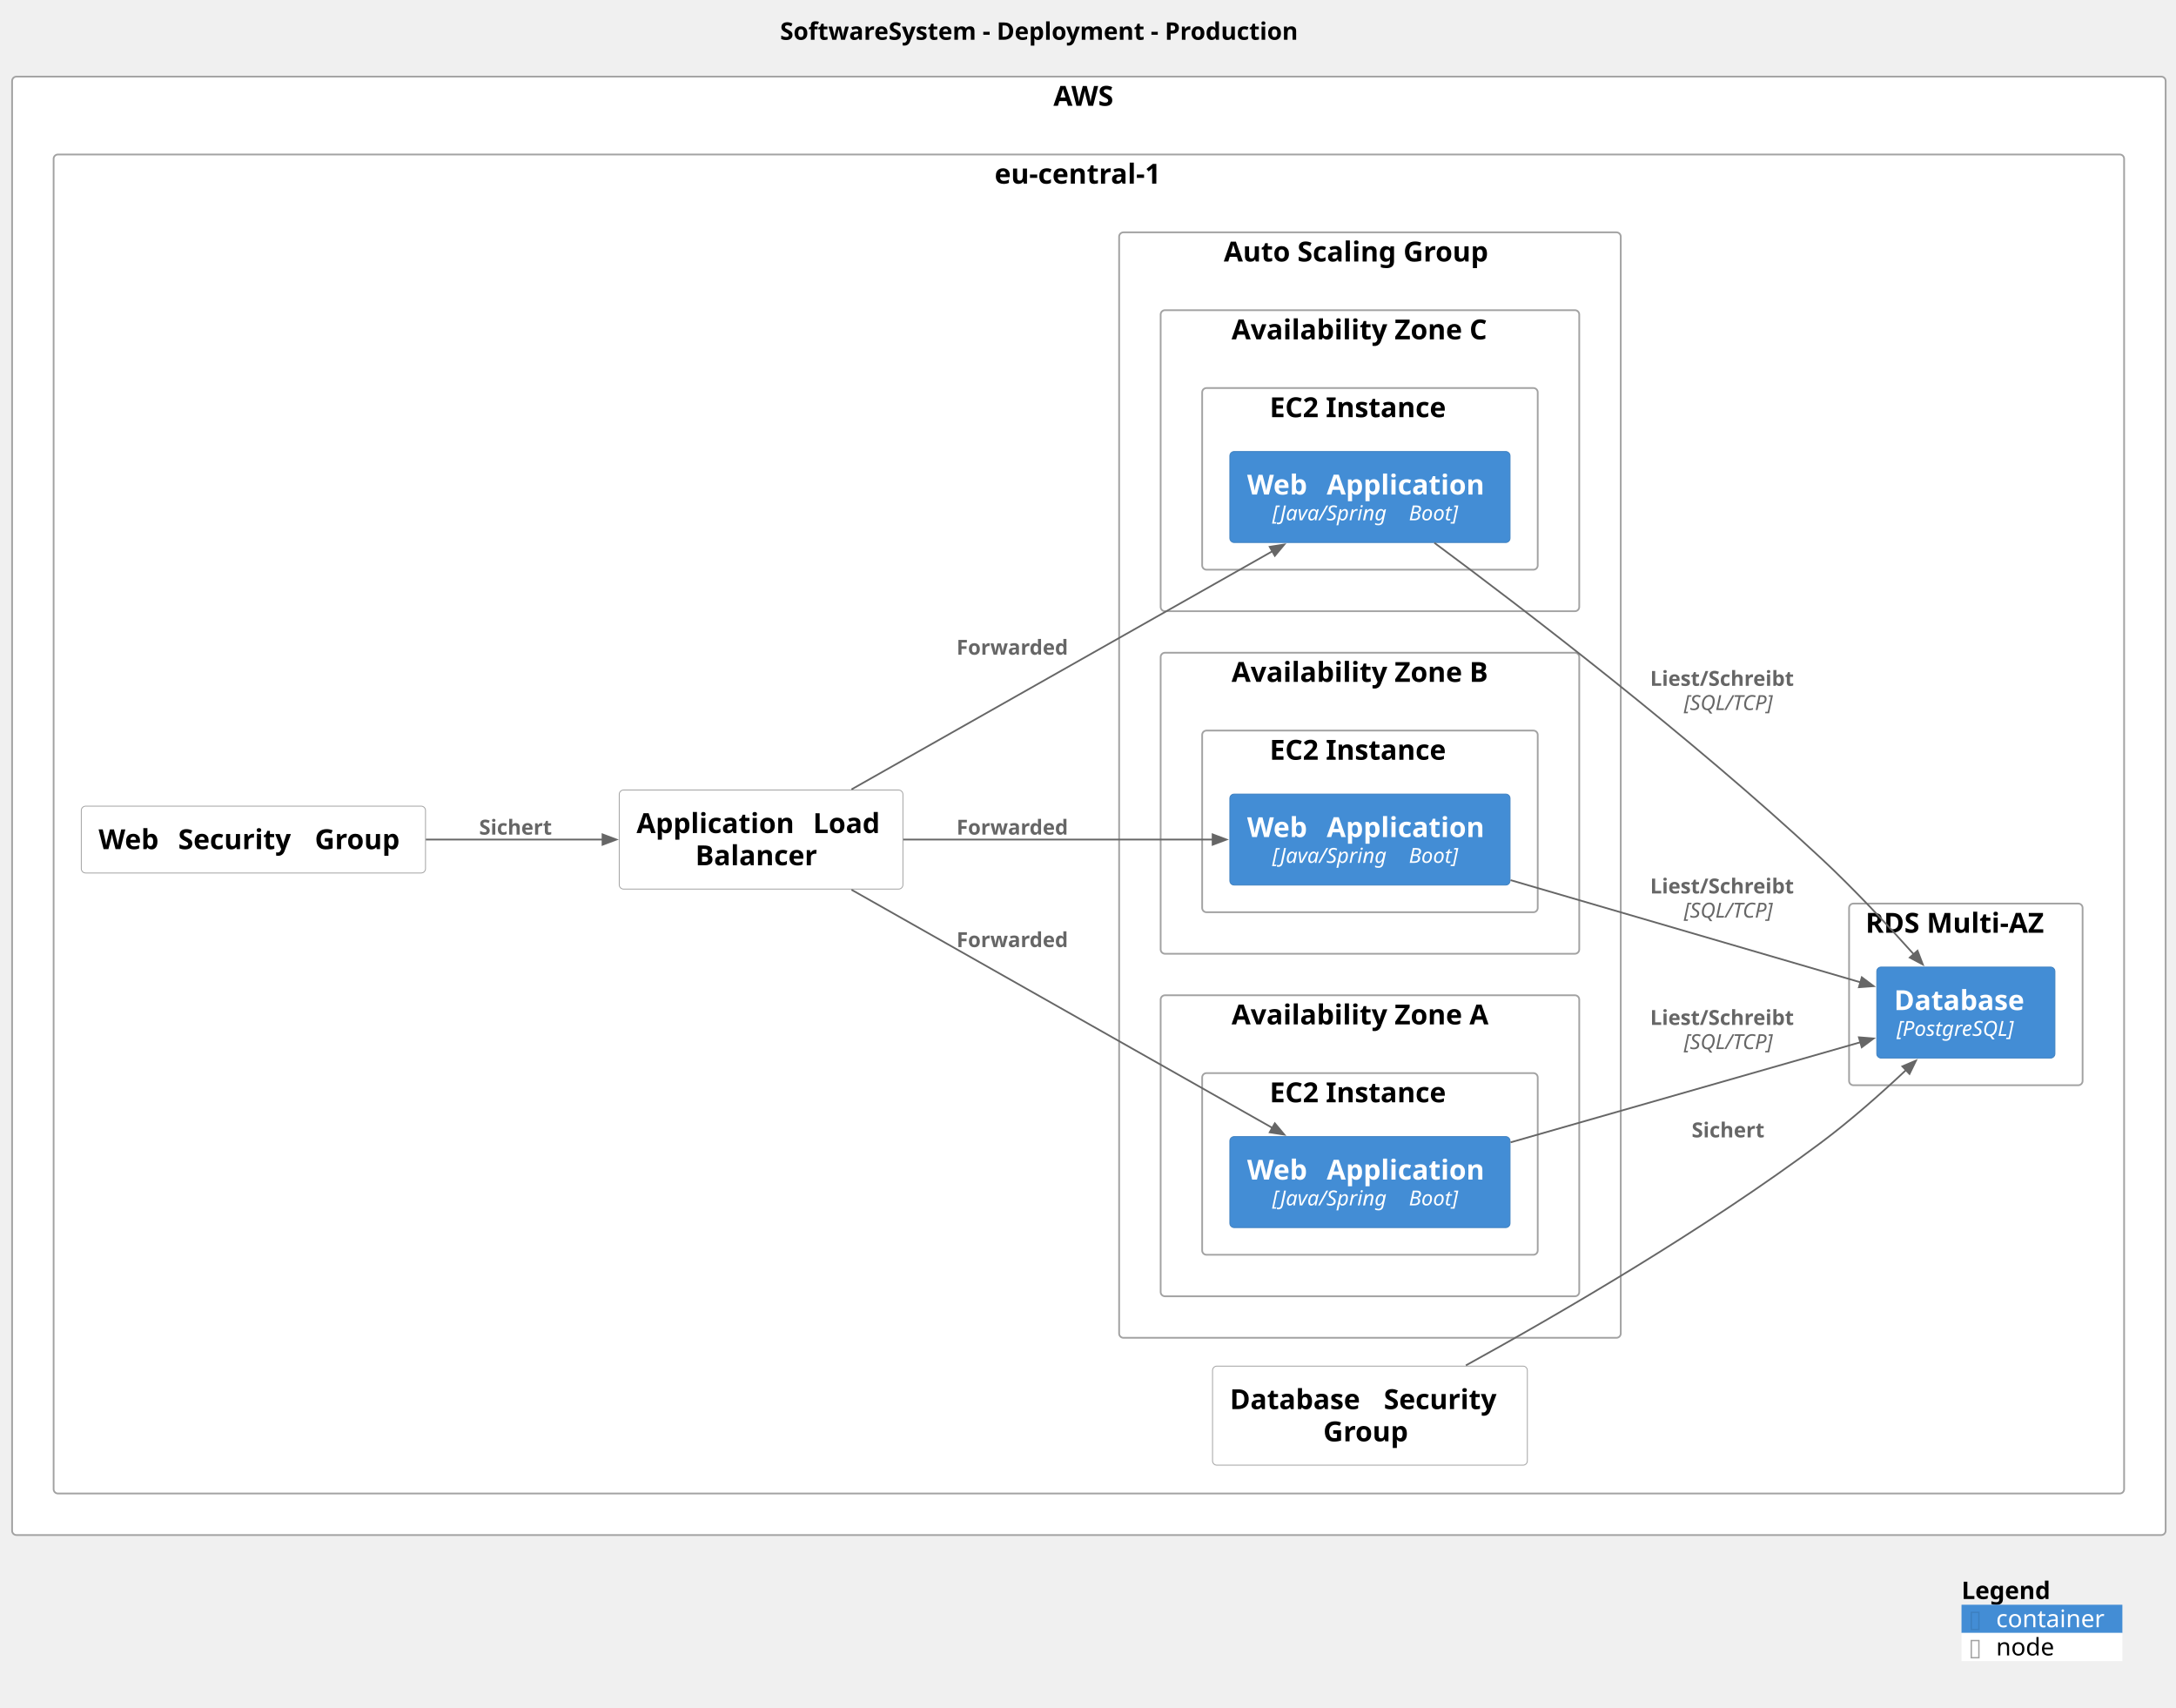
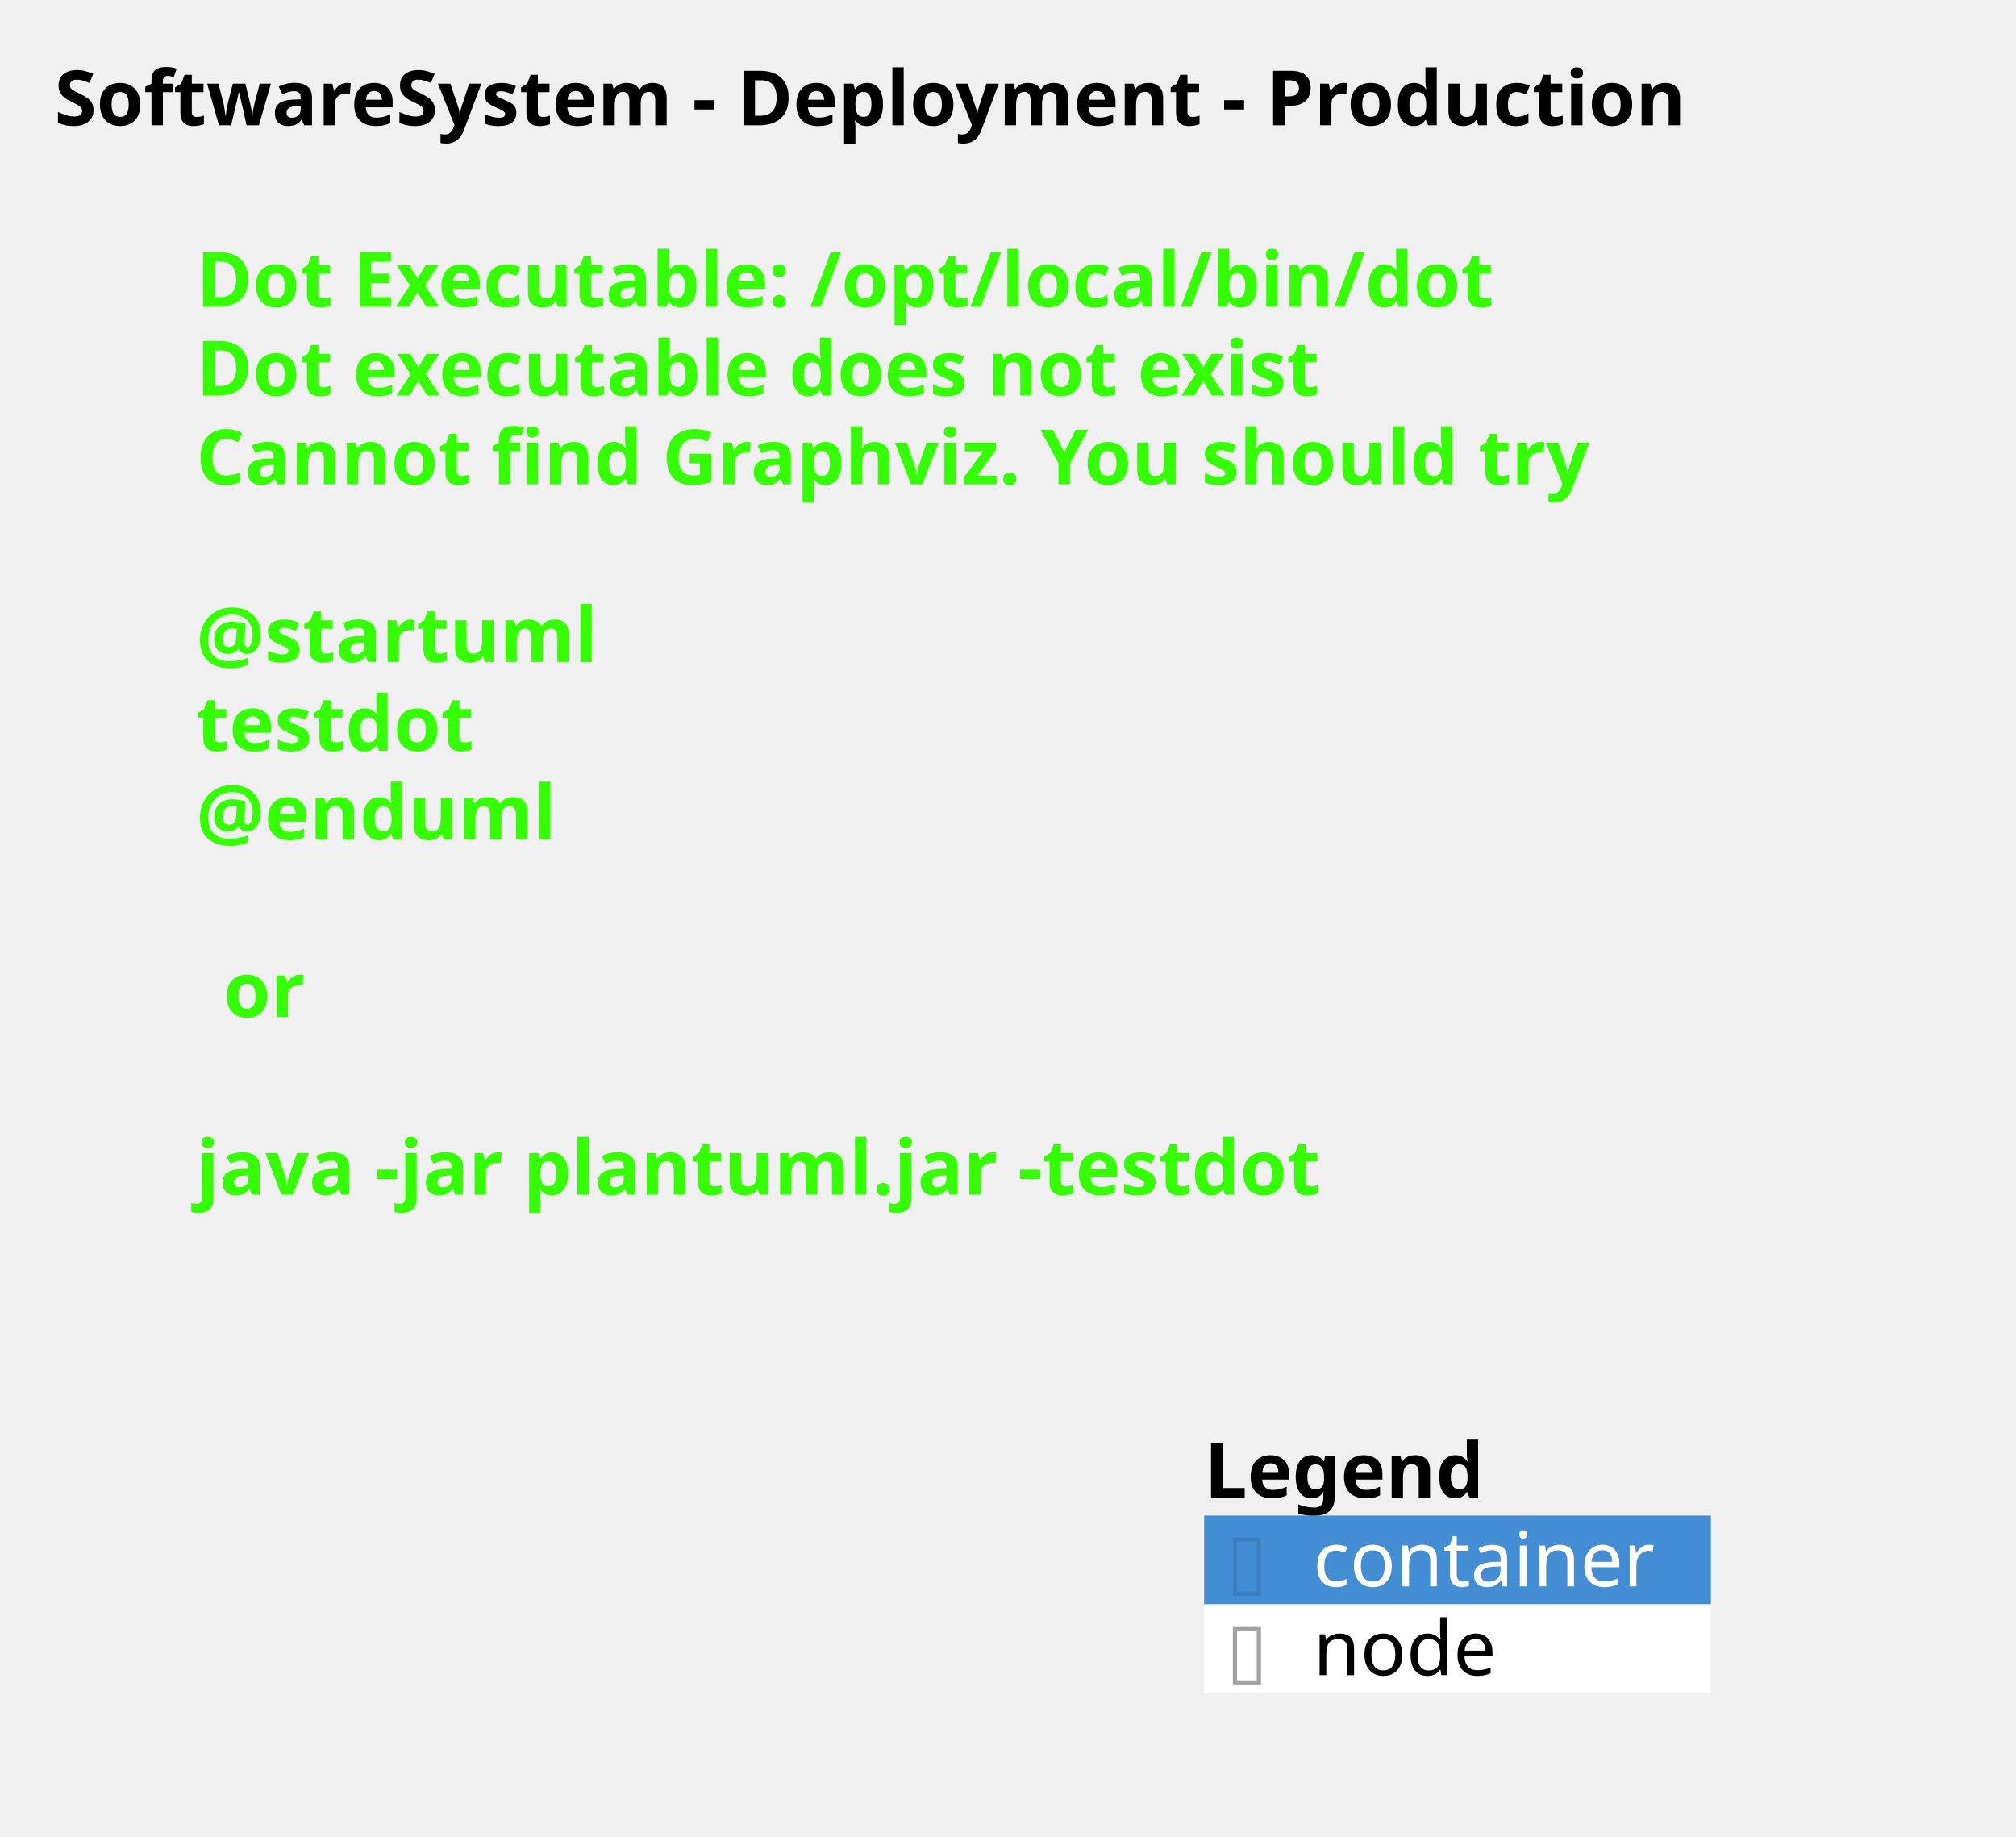
- <svg xmlns="http://www.w3.org/2000/svg" contentStyleType="text/css" height="987px" preserveAspectRatio="none" style="width:1258px;height:987px;background:#FFFFFF;" version="1.1" viewBox="0 0 1258 987" width="1258px" zoomAndPan="magnify">
+ <svg xmlns="http://www.w3.org/2000/svg" contentStyleType="text/css" height="337px" preserveAspectRatio="none" style="width:370px;height:337px;background:#FFFFFF;" version="1.1" viewBox="0 0 370 337" width="370px" zoomAndPan="magnify">
  <defs />
  <g>
-     <text fill="#000000" font-family="sans-serif" font-size="14" font-weight="bold" lengthAdjust="spacing" textLength="342" x="451" y="22.995">SoftwareSystem - Deployment - Production</text>
-     <g id="cluster_Production.AWS">
-       <rect fill="#FFFFFF" height="843" rx="2.5" ry="2.5" style="stroke:#A2A2A2;stroke-width:1.0;" width="1245" x="7" y="44.297" />
-       <text fill="#000000" font-family="sans-serif" font-size="16" font-weight="bold" lengthAdjust="spacing" textLength="41" x="609" y="61.148">AWS</text>
-     </g>
-     <g id="cluster_Production.AWS.eucentral1">
-       <rect fill="#FFFFFF" height="774" rx="2.5" ry="2.5" style="stroke:#A2A2A2;stroke-width:1.0;" width="1197" x="31" y="89.297" />
-       <text fill="#000000" font-family="sans-serif" font-size="16" font-weight="bold" lengthAdjust="spacing" textLength="109" x="575" y="106.148">eu-central-1</text>
-     </g>
-     <g id="cluster_Production.AWS.eucentral1.AutoScalingGroup">
-       <rect fill="#FFFFFF" height="639" rx="2.5" ry="2.5" style="stroke:#A2A2A2;stroke-width:1.0;" width="290" x="647" y="134.297" />
-       <text fill="#000000" font-family="sans-serif" font-size="16" font-weight="bold" lengthAdjust="spacing" textLength="169" x="707.5" y="151.148">Auto Scaling Group</text>
-     </g>
-     <g id="cluster_Production.AWS.eucentral1.AutoScalingGroup.AvailabilityZoneA">
-       <rect fill="#FFFFFF" height="174" rx="2.5" ry="2.5" style="stroke:#A2A2A2;stroke-width:1.0;" width="242" x="671" y="575.297" />
-       <text fill="#000000" font-family="sans-serif" font-size="16" font-weight="bold" lengthAdjust="spacing" textLength="160" x="712" y="592.148">Availability Zone A</text>
-     </g>
-     <g id="cluster_Production.AWS.eucentral1.AutoScalingGroup.AvailabilityZoneA.EC2Instance">
-       <rect fill="#FFFFFF" height="105" rx="2.5" ry="2.5" style="stroke:#A2A2A2;stroke-width:1.0;" width="194" x="695" y="620.297" />
-       <text fill="#000000" font-family="sans-serif" font-size="16" font-weight="bold" lengthAdjust="spacing" textLength="116" x="734" y="637.148">EC2 Instance</text>
-     </g>
-     <g id="cluster_Production.AWS.eucentral1.AutoScalingGroup.AvailabilityZoneB">
-       <rect fill="#FFFFFF" height="174" rx="2.5" ry="2.5" style="stroke:#A2A2A2;stroke-width:1.0;" width="242" x="671" y="377.297" />
-       <text fill="#000000" font-family="sans-serif" font-size="16" font-weight="bold" lengthAdjust="spacing" textLength="160" x="712" y="394.148">Availability Zone B</text>
-     </g>
-     <g id="cluster_Production.AWS.eucentral1.AutoScalingGroup.AvailabilityZoneB.EC2Instance">
-       <rect fill="#FFFFFF" height="105" rx="2.5" ry="2.5" style="stroke:#A2A2A2;stroke-width:1.0;" width="194" x="695" y="422.297" />
-       <text fill="#000000" font-family="sans-serif" font-size="16" font-weight="bold" lengthAdjust="spacing" textLength="116" x="734" y="439.148">EC2 Instance</text>
-     </g>
-     <g id="cluster_Production.AWS.eucentral1.AutoScalingGroup.AvailabilityZoneC">
-       <rect fill="#FFFFFF" height="174" rx="2.5" ry="2.5" style="stroke:#A2A2A2;stroke-width:1.0;" width="242" x="671" y="179.297" />
-       <text fill="#000000" font-family="sans-serif" font-size="16" font-weight="bold" lengthAdjust="spacing" textLength="160" x="712" y="196.148">Availability Zone C</text>
-     </g>
-     <g id="cluster_Production.AWS.eucentral1.AutoScalingGroup.AvailabilityZoneC.EC2Instance">
-       <rect fill="#FFFFFF" height="105" rx="2.5" ry="2.5" style="stroke:#A2A2A2;stroke-width:1.0;" width="194" x="695" y="224.297" />
-       <text fill="#000000" font-family="sans-serif" font-size="16" font-weight="bold" lengthAdjust="spacing" textLength="116" x="734" y="241.148">EC2 Instance</text>
-     </g>
-     <g id="cluster_Production.AWS.eucentral1.RDSMultiAZ">
-       <rect fill="#FFFFFF" height="105" rx="2.5" ry="2.5" style="stroke:#A2A2A2;stroke-width:1.0;" width="135" x="1069" y="522.297" />
-       <text fill="#000000" font-family="sans-serif" font-size="16" font-weight="bold" lengthAdjust="spacing" textLength="116" x="1078.5" y="539.148">RDS Multi-AZ</text>
-     </g>
-     <g id="elem_Production.AWS.eucentral1.ApplicationLoadBalancer">
-       <rect fill="#FFFFFF" height="57.25" rx="2.5" ry="2.5" style="stroke:#A2A2A2;stroke-width:0.5;" width="164" x="358" y="456.667" />
-       <text fill="#000000" font-family="sans-serif" font-size="16" font-weight="bold" lengthAdjust="spacing" textLength="96" x="368" y="481.518">Application</text>
-       <text fill="#000000" font-family="sans-serif" font-size="16" font-weight="bold" lengthAdjust="spacing" textLength="6" x="464" y="481.518"> </text>
-       <text fill="#000000" font-family="sans-serif" font-size="16" font-weight="bold" lengthAdjust="spacing" textLength="42" x="470" y="481.518">Load</text>
-       <text fill="#000000" font-family="sans-serif" font-size="16" font-weight="bold" lengthAdjust="spacing" textLength="76" x="402" y="500.143">Balancer</text>
-     </g>
-     <g id="elem_Production.AWS.eucentral1.WebSecurityGroup">
-       <rect fill="#FFFFFF" height="38.625" rx="2.5" ry="2.5" style="stroke:#A2A2A2;stroke-width:0.5;" width="199" x="47" y="465.987" />
-       <text fill="#000000" font-family="sans-serif" font-size="16" font-weight="bold" lengthAdjust="spacing" textLength="40" x="57" y="490.838">Web</text>
-       <text fill="#000000" font-family="sans-serif" font-size="16" font-weight="bold" lengthAdjust="spacing" textLength="6" x="97" y="490.838"> </text>
-       <text fill="#000000" font-family="sans-serif" font-size="16" font-weight="bold" lengthAdjust="spacing" textLength="73" x="103" y="490.838">Security</text>
-       <text fill="#000000" font-family="sans-serif" font-size="16" font-weight="bold" lengthAdjust="spacing" textLength="6" x="176" y="490.838"> </text>
-       <text fill="#000000" font-family="sans-serif" font-size="16" font-weight="bold" lengthAdjust="spacing" textLength="54" x="182" y="490.838">Group</text>
-     </g>
-     <g id="elem_Production.AWS.eucentral1.DatabaseSecurityGroup">
-       <rect fill="#FFFFFF" height="57.25" rx="2.5" ry="2.5" style="stroke:#A2A2A2;stroke-width:0.5;" width="182" x="701" y="789.667" />
-       <text fill="#000000" font-family="sans-serif" font-size="16" font-weight="bold" lengthAdjust="spacing" textLength="83" x="711" y="814.518">Database</text>
-       <text fill="#000000" font-family="sans-serif" font-size="16" font-weight="bold" lengthAdjust="spacing" textLength="6" x="794" y="814.518"> </text>
-       <text fill="#000000" font-family="sans-serif" font-size="16" font-weight="bold" lengthAdjust="spacing" textLength="73" x="800" y="814.518">Security</text>
-       <text fill="#000000" font-family="sans-serif" font-size="16" font-weight="bold" lengthAdjust="spacing" textLength="54" x="765" y="833.143">Group</text>
-     </g>
-     <g id="elem_Production.AWS.eucentral1.AutoScalingGroup.AvailabilityZoneA.EC2Instance.WebApplication_1">
-       <rect fill="#438DD5" height="52.594" rx="2.5" ry="2.5" style="stroke:#3C7FC0;stroke-width:0.5;" width="162" x="711" y="656.997" />
-       <text fill="#FFFFFF" font-family="sans-serif" font-size="16" font-weight="bold" lengthAdjust="spacing" textLength="40" x="721" y="681.848">Web</text>
-       <text fill="#FFFFFF" font-family="sans-serif" font-size="16" font-weight="bold" lengthAdjust="spacing" textLength="6" x="761" y="681.848"> </text>
-       <text fill="#FFFFFF" font-family="sans-serif" font-size="16" font-weight="bold" lengthAdjust="spacing" textLength="96" x="767" y="681.848">Application</text>
-       <text fill="#FFFFFF" font-family="sans-serif" font-size="12" font-style="italic" lengthAdjust="spacing" textLength="75" x="735.5" y="696.76">[Java/Spring</text>
-       <text fill="#FFFFFF" font-family="sans-serif" font-size="12" font-style="italic" lengthAdjust="spacing" textLength="4" x="810.5" y="696.76"> </text>
-       <text fill="#FFFFFF" font-family="sans-serif" font-size="12" font-style="italic" lengthAdjust="spacing" textLength="34" x="814.5" y="696.76">Boot]</text>
-     </g>
-     <g id="elem_Production.AWS.eucentral1.AutoScalingGroup.AvailabilityZoneB.EC2Instance.WebApplication_1">
-       <rect fill="#438DD5" height="52.594" rx="2.5" ry="2.5" style="stroke:#3C7FC0;stroke-width:0.5;" width="162" x="711" y="458.997" />
-       <text fill="#FFFFFF" font-family="sans-serif" font-size="16" font-weight="bold" lengthAdjust="spacing" textLength="40" x="721" y="483.848">Web</text>
-       <text fill="#FFFFFF" font-family="sans-serif" font-size="16" font-weight="bold" lengthAdjust="spacing" textLength="6" x="761" y="483.848"> </text>
-       <text fill="#FFFFFF" font-family="sans-serif" font-size="16" font-weight="bold" lengthAdjust="spacing" textLength="96" x="767" y="483.848">Application</text>
-       <text fill="#FFFFFF" font-family="sans-serif" font-size="12" font-style="italic" lengthAdjust="spacing" textLength="75" x="735.5" y="498.76">[Java/Spring</text>
-       <text fill="#FFFFFF" font-family="sans-serif" font-size="12" font-style="italic" lengthAdjust="spacing" textLength="4" x="810.5" y="498.76"> </text>
-       <text fill="#FFFFFF" font-family="sans-serif" font-size="12" font-style="italic" lengthAdjust="spacing" textLength="34" x="814.5" y="498.76">Boot]</text>
-     </g>
-     <g id="elem_Production.AWS.eucentral1.AutoScalingGroup.AvailabilityZoneC.EC2Instance.WebApplication_1">
-       <rect fill="#438DD5" height="52.594" rx="2.5" ry="2.5" style="stroke:#3C7FC0;stroke-width:0.5;" width="162" x="711" y="260.997" />
-       <text fill="#FFFFFF" font-family="sans-serif" font-size="16" font-weight="bold" lengthAdjust="spacing" textLength="40" x="721" y="285.848">Web</text>
-       <text fill="#FFFFFF" font-family="sans-serif" font-size="16" font-weight="bold" lengthAdjust="spacing" textLength="6" x="761" y="285.848"> </text>
-       <text fill="#FFFFFF" font-family="sans-serif" font-size="16" font-weight="bold" lengthAdjust="spacing" textLength="96" x="767" y="285.848">Application</text>
-       <text fill="#FFFFFF" font-family="sans-serif" font-size="12" font-style="italic" lengthAdjust="spacing" textLength="75" x="735.5" y="300.76">[Java/Spring</text>
-       <text fill="#FFFFFF" font-family="sans-serif" font-size="12" font-style="italic" lengthAdjust="spacing" textLength="4" x="810.5" y="300.76"> </text>
-       <text fill="#FFFFFF" font-family="sans-serif" font-size="12" font-style="italic" lengthAdjust="spacing" textLength="34" x="814.5" y="300.76">Boot]</text>
-     </g>
-     <g id="elem_Production.AWS.eucentral1.RDSMultiAZ.Database_1">
-       <rect fill="#438DD5" height="52.594" rx="2.5" ry="2.5" style="stroke:#3C7FC0;stroke-width:0.5;" width="103" x="1085" y="558.997" />
-       <text fill="#FFFFFF" font-family="sans-serif" font-size="16" font-weight="bold" lengthAdjust="spacing" textLength="83" x="1095" y="583.848">Database</text>
-       <text fill="#FFFFFF" font-family="sans-serif" font-size="12" font-style="italic" lengthAdjust="spacing" textLength="80" x="1096.5" y="598.76">[PostgreSQL]</text>
-     </g>
-     <g id="link_Production.AWS.eucentral1.AutoScalingGroup.AvailabilityZoneB.EC2Instance.WebApplication_1_Production.AWS.eucentral1.RDSMultiAZ.Database_1">
-       <path d="M873.3,508.747 C935.2,526.817 1019.44,551.407 1075.55,567.797 " fill="none" id="Production.AWS.eucentral1.AutoScalingGroup.AvailabilityZoneB.EC2Instance.WebApplication_1-to-Production.AWS.eucentral1.RDSMultiAZ.Database_1" style="stroke:#666666;stroke-width:1.0;" />
-       <polygon fill="#666666" points="1083.2,570.027,1076.363,564.903,1074.68,570.661,1083.2,570.027" style="stroke:#666666;stroke-width:1.0;" />
-       <text fill="#666666" font-family="sans-serif" font-size="12" font-weight="bold" lengthAdjust="spacing" textLength="98" x="954" y="516.436">Liest/Schreibt</text>
-       <text fill="#666666" font-family="sans-serif" font-size="12" font-style="italic" lengthAdjust="spacing" textLength="59" x="973.5" y="530.404">[SQL/TCP]</text>
-     </g>
-     <g id="link_Production.AWS.eucentral1.AutoScalingGroup.AvailabilityZoneA.EC2Instance.WebApplication_1_Production.AWS.eucentral1.RDSMultiAZ.Database_1">
-       <path d="M873.3,660.317 C935.2,642.607 1019.44,618.507 1075.55,602.447 " fill="none" id="Production.AWS.eucentral1.AutoScalingGroup.AvailabilityZoneA.EC2Instance.WebApplication_1-to-Production.AWS.eucentral1.RDSMultiAZ.Database_1" style="stroke:#666666;stroke-width:1.0;" />
-       <polygon fill="#666666" points="1083.19,600.267,1074.673,599.584,1076.324,605.353,1083.19,600.267" style="stroke:#666666;stroke-width:1.0;" />
-       <text fill="#666666" font-family="sans-serif" font-size="12" font-weight="bold" lengthAdjust="spacing" textLength="98" x="954" y="592.436">Liest/Schreibt</text>
-       <text fill="#666666" font-family="sans-serif" font-size="12" font-style="italic" lengthAdjust="spacing" textLength="59" x="973.5" y="606.404">[SQL/TCP]</text>
-     </g>
-     <g id="link_Production.AWS.eucentral1.AutoScalingGroup.AvailabilityZoneC.EC2Instance.WebApplication_1_Production.AWS.eucentral1.RDSMultiAZ.Database_1">
-       <path d="M829.26,313.787 C880.8,352.017 977.37,425.817 1053,496.297 C1071.61,513.637 1091.02,534.427 1106.33,551.547 " fill="none" id="Production.AWS.eucentral1.AutoScalingGroup.AvailabilityZoneC.EC2Instance.WebApplication_1-to-Production.AWS.eucentral1.RDSMultiAZ.Database_1" style="stroke:#666666;stroke-width:1.0;" />
-       <polygon fill="#666666" points="1111.63,557.507,1108.573,549.529,1104.081,553.506,1111.63,557.507" style="stroke:#666666;stroke-width:1.0;" />
-       <text fill="#666666" font-family="sans-serif" font-size="12" font-weight="bold" lengthAdjust="spacing" textLength="98" x="954" y="396.435">Liest/Schreibt</text>
-       <text fill="#666666" font-family="sans-serif" font-size="12" font-style="italic" lengthAdjust="spacing" textLength="59" x="973.5" y="410.404">[SQL/TCP]</text>
-     </g>
-     <g id="link_Production.AWS.eucentral1.ApplicationLoadBalancer_Production.AWS.eucentral1.AutoScalingGroup.AvailabilityZoneA.EC2Instance.WebApplication_1">
-       <path d="M492.27,514.297 C557.31,551.097 669.05,614.307 735.88,652.117 " fill="none" id="Production.AWS.eucentral1.ApplicationLoadBalancer-to-Production.AWS.eucentral1.AutoScalingGroup.AvailabilityZoneA.EC2Instance.WebApplication_1" style="stroke:#666666;stroke-width:1.0;" />
-       <polygon fill="#666666" points="742.49,655.857,737.009,649.302,734.051,654.522,742.49,655.857" style="stroke:#666666;stroke-width:1.0;" />
-       <text fill="#666666" font-family="sans-serif" font-size="12" font-weight="bold" lengthAdjust="spacing" textLength="77" x="553" y="547.436">Forwarded</text>
-     </g>
-     <g id="link_Production.AWS.eucentral1.ApplicationLoadBalancer_Production.AWS.eucentral1.AutoScalingGroup.AvailabilityZoneB.EC2Instance.WebApplication_1">
-       <path d="M522.18,485.297 C575.72,485.297 645.91,485.297 701.14,485.297 " fill="none" id="Production.AWS.eucentral1.ApplicationLoadBalancer-to-Production.AWS.eucentral1.AutoScalingGroup.AvailabilityZoneB.EC2Instance.WebApplication_1" style="stroke:#666666;stroke-width:1.0;" />
-       <polygon fill="#666666" points="709.05,485.297,701.05,482.297,701.05,488.297,709.05,485.297" style="stroke:#666666;stroke-width:1.0;" />
-       <text fill="#666666" font-family="sans-serif" font-size="12" font-weight="bold" lengthAdjust="spacing" textLength="77" x="553" y="482.435">Forwarded</text>
-     </g>
-     <g id="link_Production.AWS.eucentral1.ApplicationLoadBalancer_Production.AWS.eucentral1.AutoScalingGroup.AvailabilityZoneC.EC2Instance.WebApplication_1">
-       <path d="M492.27,456.297 C557.31,419.497 669.05,356.287 735.88,318.477 " fill="none" id="Production.AWS.eucentral1.ApplicationLoadBalancer-to-Production.AWS.eucentral1.AutoScalingGroup.AvailabilityZoneC.EC2Instance.WebApplication_1" style="stroke:#666666;stroke-width:1.0;" />
-       <polygon fill="#666666" points="742.49,314.737,734.051,316.071,737.009,321.291,742.49,314.737" style="stroke:#666666;stroke-width:1.0;" />
-       <text fill="#666666" font-family="sans-serif" font-size="12" font-weight="bold" lengthAdjust="spacing" textLength="77" x="553" y="378.435">Forwarded</text>
-     </g>
-     <g id="link_Production.AWS.eucentral1.WebSecurityGroup_Production.AWS.eucentral1.ApplicationLoadBalancer">
-       <path d="M246.19,485.297 C279.26,485.297 315.96,485.297 348.38,485.297 " fill="none" id="Production.AWS.eucentral1.WebSecurityGroup-to-Production.AWS.eucentral1.ApplicationLoadBalancer" style="stroke:#666666;stroke-width:1.0;" />
-       <polygon fill="#666666" points="356.34,485.297,348.34,482.297,348.34,488.297,356.34,485.297" style="stroke:#666666;stroke-width:1.0;" />
-       <text fill="#666666" font-family="sans-serif" font-size="12" font-weight="bold" lengthAdjust="spacing" textLength="50" x="277" y="482.435">Sichert</text>
-     </g>
-     <g id="link_Production.AWS.eucentral1.DatabaseSecurityGroup_Production.AWS.eucentral1.RDSMultiAZ.Database_1">
-       <path d="M847.47,789.237 C901.46,759.507 985.63,710.657 1053,660.297 C1069.92,647.647 1087.41,632.157 1101.91,618.537 " fill="none" id="Production.AWS.eucentral1.DatabaseSecurityGroup-to-Production.AWS.eucentral1.RDSMultiAZ.Database_1" style="stroke:#666666;stroke-width:1.0;" />
-       <polygon fill="#666666" points="1107.67,613.067,1099.801,616.395,1103.929,620.749,1107.67,613.067" style="stroke:#666666;stroke-width:1.0;" />
-       <text fill="#666666" font-family="sans-serif" font-size="12" font-weight="bold" lengthAdjust="spacing" textLength="50" x="978" y="657.436">Sichert</text>
-     </g>
-     <rect fill="none" height="16.297" style="stroke:none;stroke-width:1.0;" width="93" x="1134" y="911.297" />
-     <text fill="#000000" font-family="sans-serif" font-size="14" font-weight="bold" lengthAdjust="spacing" textLength="59" x="1134" y="924.292">Legend</text>
-     <text fill="#FFFFFF" font-family="sans-serif" font-size="14" lengthAdjust="spacing" textLength="4" x="1193" y="924.292"> </text>
-     <rect fill="#438DD5" height="16.297" style="stroke:none;stroke-width:1.0;" width="93" x="1134" y="927.594" />
-     <text fill="#3C7FC0" font-family="sans-serif" font-size="14" lengthAdjust="spacing" textLength="8" x="1138" y="940.589">▯</text>
-     <text fill="#FFFFFF" font-family="sans-serif" font-size="14" lengthAdjust="spacing" textLength="4" x="1146" y="940.589"> </text>
-     <text fill="#FFFFFF" font-family="sans-serif" font-size="14" lengthAdjust="spacing" textLength="65" x="1154" y="940.589">container</text>
-     <text fill="#FFFFFF" font-family="sans-serif" font-size="14" lengthAdjust="spacing" textLength="4" x="1223" y="940.589"> </text>
-     <rect fill="#FFFFFF" height="16.297" style="stroke:none;stroke-width:1.0;" width="93" x="1134" y="943.891" />
-     <text fill="#A2A2A2" font-family="sans-serif" font-size="14" lengthAdjust="spacing" textLength="8" x="1138" y="956.886">▯</text>
-     <text fill="#FFFFFF" font-family="sans-serif" font-size="14" lengthAdjust="spacing" textLength="4" x="1146" y="956.886"> </text>
-     <text fill="#000000" font-family="sans-serif" font-size="14" lengthAdjust="spacing" textLength="36" x="1154" y="956.886">node</text>
-     <text fill="#FFFFFF" font-family="sans-serif" font-size="14" lengthAdjust="spacing" textLength="4" x="1194" y="956.886"> </text>
-     <line style="stroke:none;stroke-width:1.0;" x1="1134" x2="1227" y1="911.297" y2="911.297" />
-     <line style="stroke:none;stroke-width:1.0;" x1="1134" x2="1227" y1="927.594" y2="927.594" />
-     <line style="stroke:none;stroke-width:1.0;" x1="1134" x2="1227" y1="943.891" y2="943.891" />
-     <line style="stroke:none;stroke-width:1.0;" x1="1134" x2="1227" y1="960.188" y2="960.188" />
-     <line style="stroke:none;stroke-width:1.0;" x1="1134" x2="1134" y1="911.297" y2="960.188" />
-     <line style="stroke:none;stroke-width:1.0;" x1="1227" x2="1227" y1="911.297" y2="960.188" />
+     <text fill="#000000" font-family="sans-serif" font-size="14" font-weight="bold" lengthAdjust="spacing" textLength="342" x="10" y="22.995">SoftwareSystem - Deployment - Production</text>
+     <text fill="#33FF02" font-family="sans-serif" font-size="14" font-weight="bold" lengthAdjust="spacing" textLength="261" x="36" y="56.297">Dot Executable: /opt/local/bin/dot</text>
+     <text fill="#33FF02" font-family="sans-serif" font-size="14" font-weight="bold" lengthAdjust="spacing" textLength="237" x="36" y="72.594">Dot executable does not exist</text>
+     <text fill="#33FF02" font-family="sans-serif" font-size="14" font-weight="bold" lengthAdjust="spacing" textLength="291" x="36" y="88.891">Cannot find Graphviz. You should try</text>
+     <text fill="#33FF02" font-family="sans-serif" font-size="14" font-weight="bold" lengthAdjust="spacing" textLength="5" x="36" y="105.188"> </text>
+     <text fill="#33FF02" font-family="sans-serif" font-size="14" font-weight="bold" lengthAdjust="spacing" textLength="79" x="36" y="121.484">@startuml</text>
+     <text fill="#33FF02" font-family="sans-serif" font-size="14" font-weight="bold" lengthAdjust="spacing" textLength="57" x="36" y="137.781">testdot</text>
+     <text fill="#33FF02" font-family="sans-serif" font-size="14" font-weight="bold" lengthAdjust="spacing" textLength="72" x="36" y="154.078">@enduml</text>
+     <text fill="#33FF02" font-family="sans-serif" font-size="14" font-weight="bold" lengthAdjust="spacing" textLength="5" x="36" y="170.375"> </text>
+     <text fill="#33FF02" font-family="sans-serif" font-size="14" font-weight="bold" lengthAdjust="spacing" textLength="17" x="41" y="186.672">or</text>
+     <text fill="#33FF02" font-family="sans-serif" font-size="14" font-weight="bold" lengthAdjust="spacing" textLength="5" x="36" y="202.969"> </text>
+     <text fill="#33FF02" font-family="sans-serif" font-size="14" font-weight="bold" lengthAdjust="spacing" textLength="227" x="36" y="219.266">java -jar plantuml.jar -testdot</text>
+     <text fill="#33FF02" font-family="sans-serif" font-size="14" font-weight="bold" lengthAdjust="spacing" textLength="5" x="36" y="235.562"> </text>
+     <rect fill="none" height="16.297" style="stroke:none;stroke-width:1.0;" width="93" x="221" y="261.859" />
+     <text fill="#000000" font-family="sans-serif" font-size="14" font-weight="bold" lengthAdjust="spacing" textLength="59" x="221" y="274.854">Legend</text>
+     <text fill="#FFFFFF" font-family="sans-serif" font-size="14" lengthAdjust="spacing" textLength="4" x="280" y="274.854"> </text>
+     <rect fill="#438DD5" height="16.297" style="stroke:none;stroke-width:1.0;" width="93" x="221" y="278.156" />
+     <text fill="#3C7FC0" font-family="sans-serif" font-size="14" lengthAdjust="spacing" textLength="8" x="225" y="291.151">▯</text>
+     <text fill="#FFFFFF" font-family="sans-serif" font-size="14" lengthAdjust="spacing" textLength="4" x="233" y="291.151"> </text>
+     <text fill="#FFFFFF" font-family="sans-serif" font-size="14" lengthAdjust="spacing" textLength="65" x="241" y="291.151">container</text>
+     <text fill="#FFFFFF" font-family="sans-serif" font-size="14" lengthAdjust="spacing" textLength="4" x="310" y="291.151"> </text>
+     <rect fill="#FFFFFF" height="16.297" style="stroke:none;stroke-width:1.0;" width="93" x="221" y="294.453" />
+     <text fill="#A2A2A2" font-family="sans-serif" font-size="14" lengthAdjust="spacing" textLength="8" x="225" y="307.448">▯</text>
+     <text fill="#FFFFFF" font-family="sans-serif" font-size="14" lengthAdjust="spacing" textLength="4" x="233" y="307.448"> </text>
+     <text fill="#000000" font-family="sans-serif" font-size="14" lengthAdjust="spacing" textLength="36" x="241" y="307.448">node</text>
+     <text fill="#FFFFFF" font-family="sans-serif" font-size="14" lengthAdjust="spacing" textLength="4" x="281" y="307.448"> </text>
+     <line style="stroke:none;stroke-width:1.0;" x1="221" x2="314" y1="261.859" y2="261.859" />
+     <line style="stroke:none;stroke-width:1.0;" x1="221" x2="314" y1="278.156" y2="278.156" />
+     <line style="stroke:none;stroke-width:1.0;" x1="221" x2="314" y1="294.453" y2="294.453" />
+     <line style="stroke:none;stroke-width:1.0;" x1="221" x2="314" y1="310.75" y2="310.75" />
+     <line style="stroke:none;stroke-width:1.0;" x1="221" x2="221" y1="261.859" y2="310.75" />
+     <line style="stroke:none;stroke-width:1.0;" x1="314" x2="314" y1="261.859" y2="310.75" />
  </g>
</svg>
